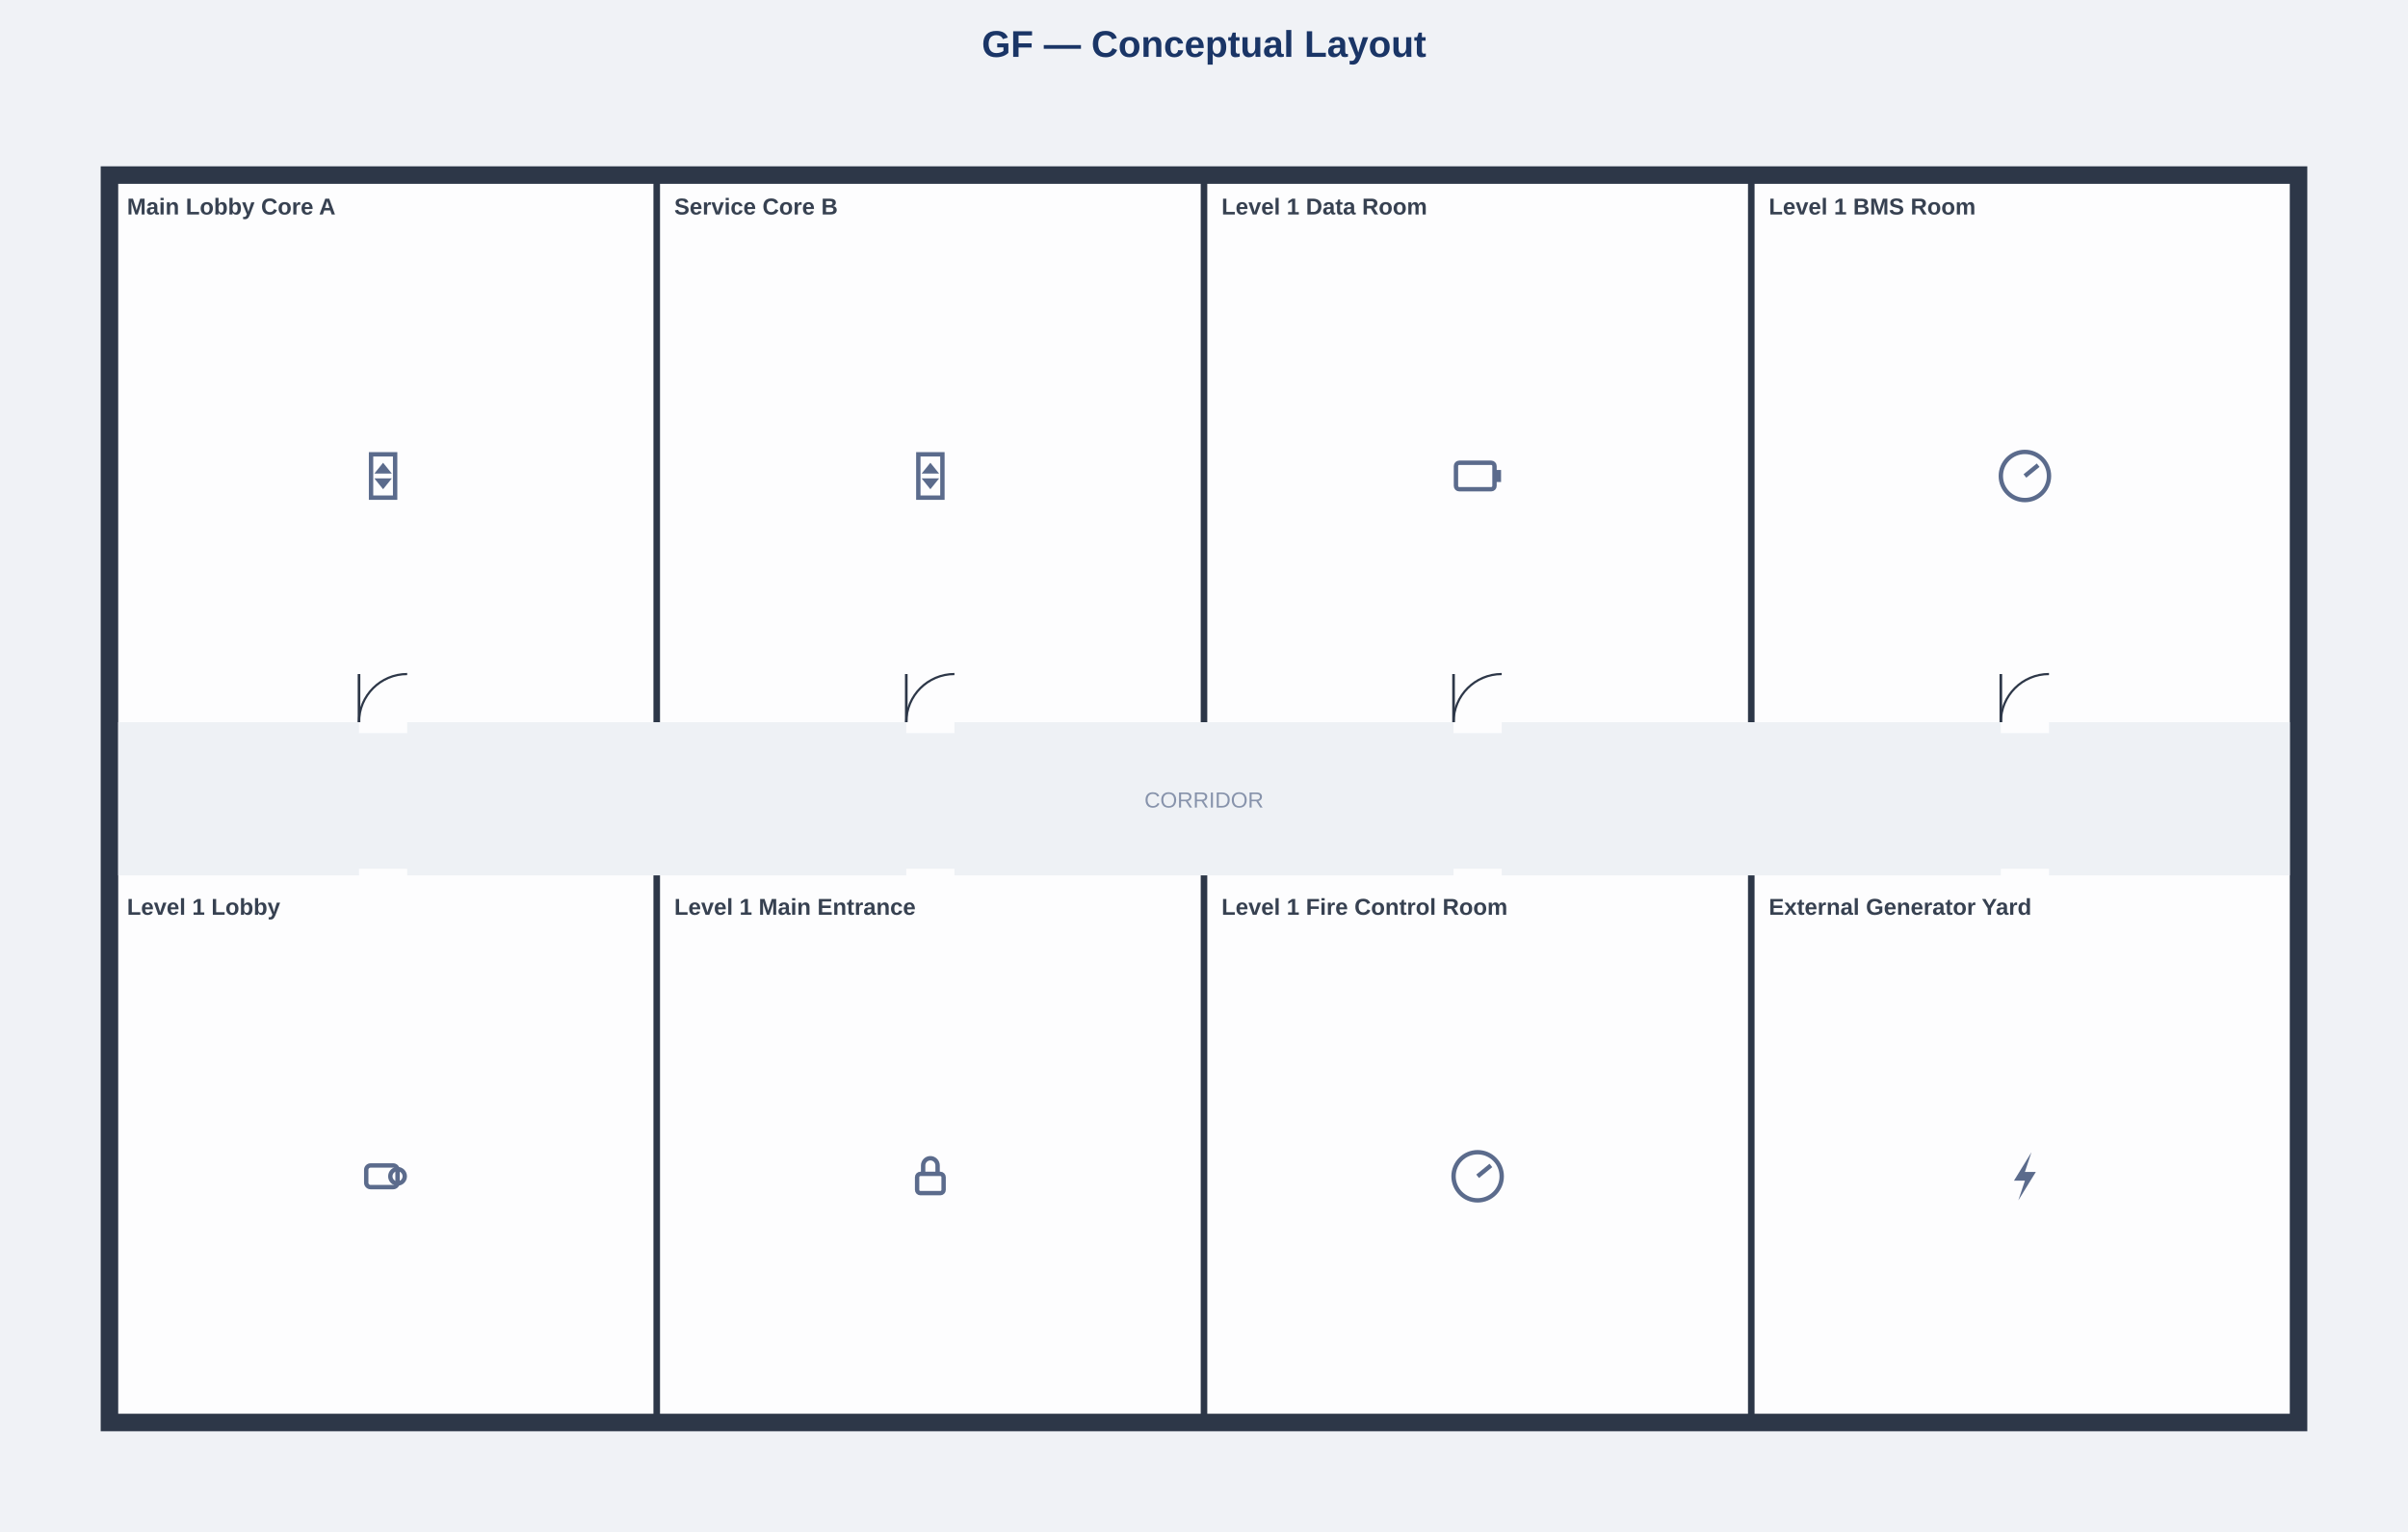
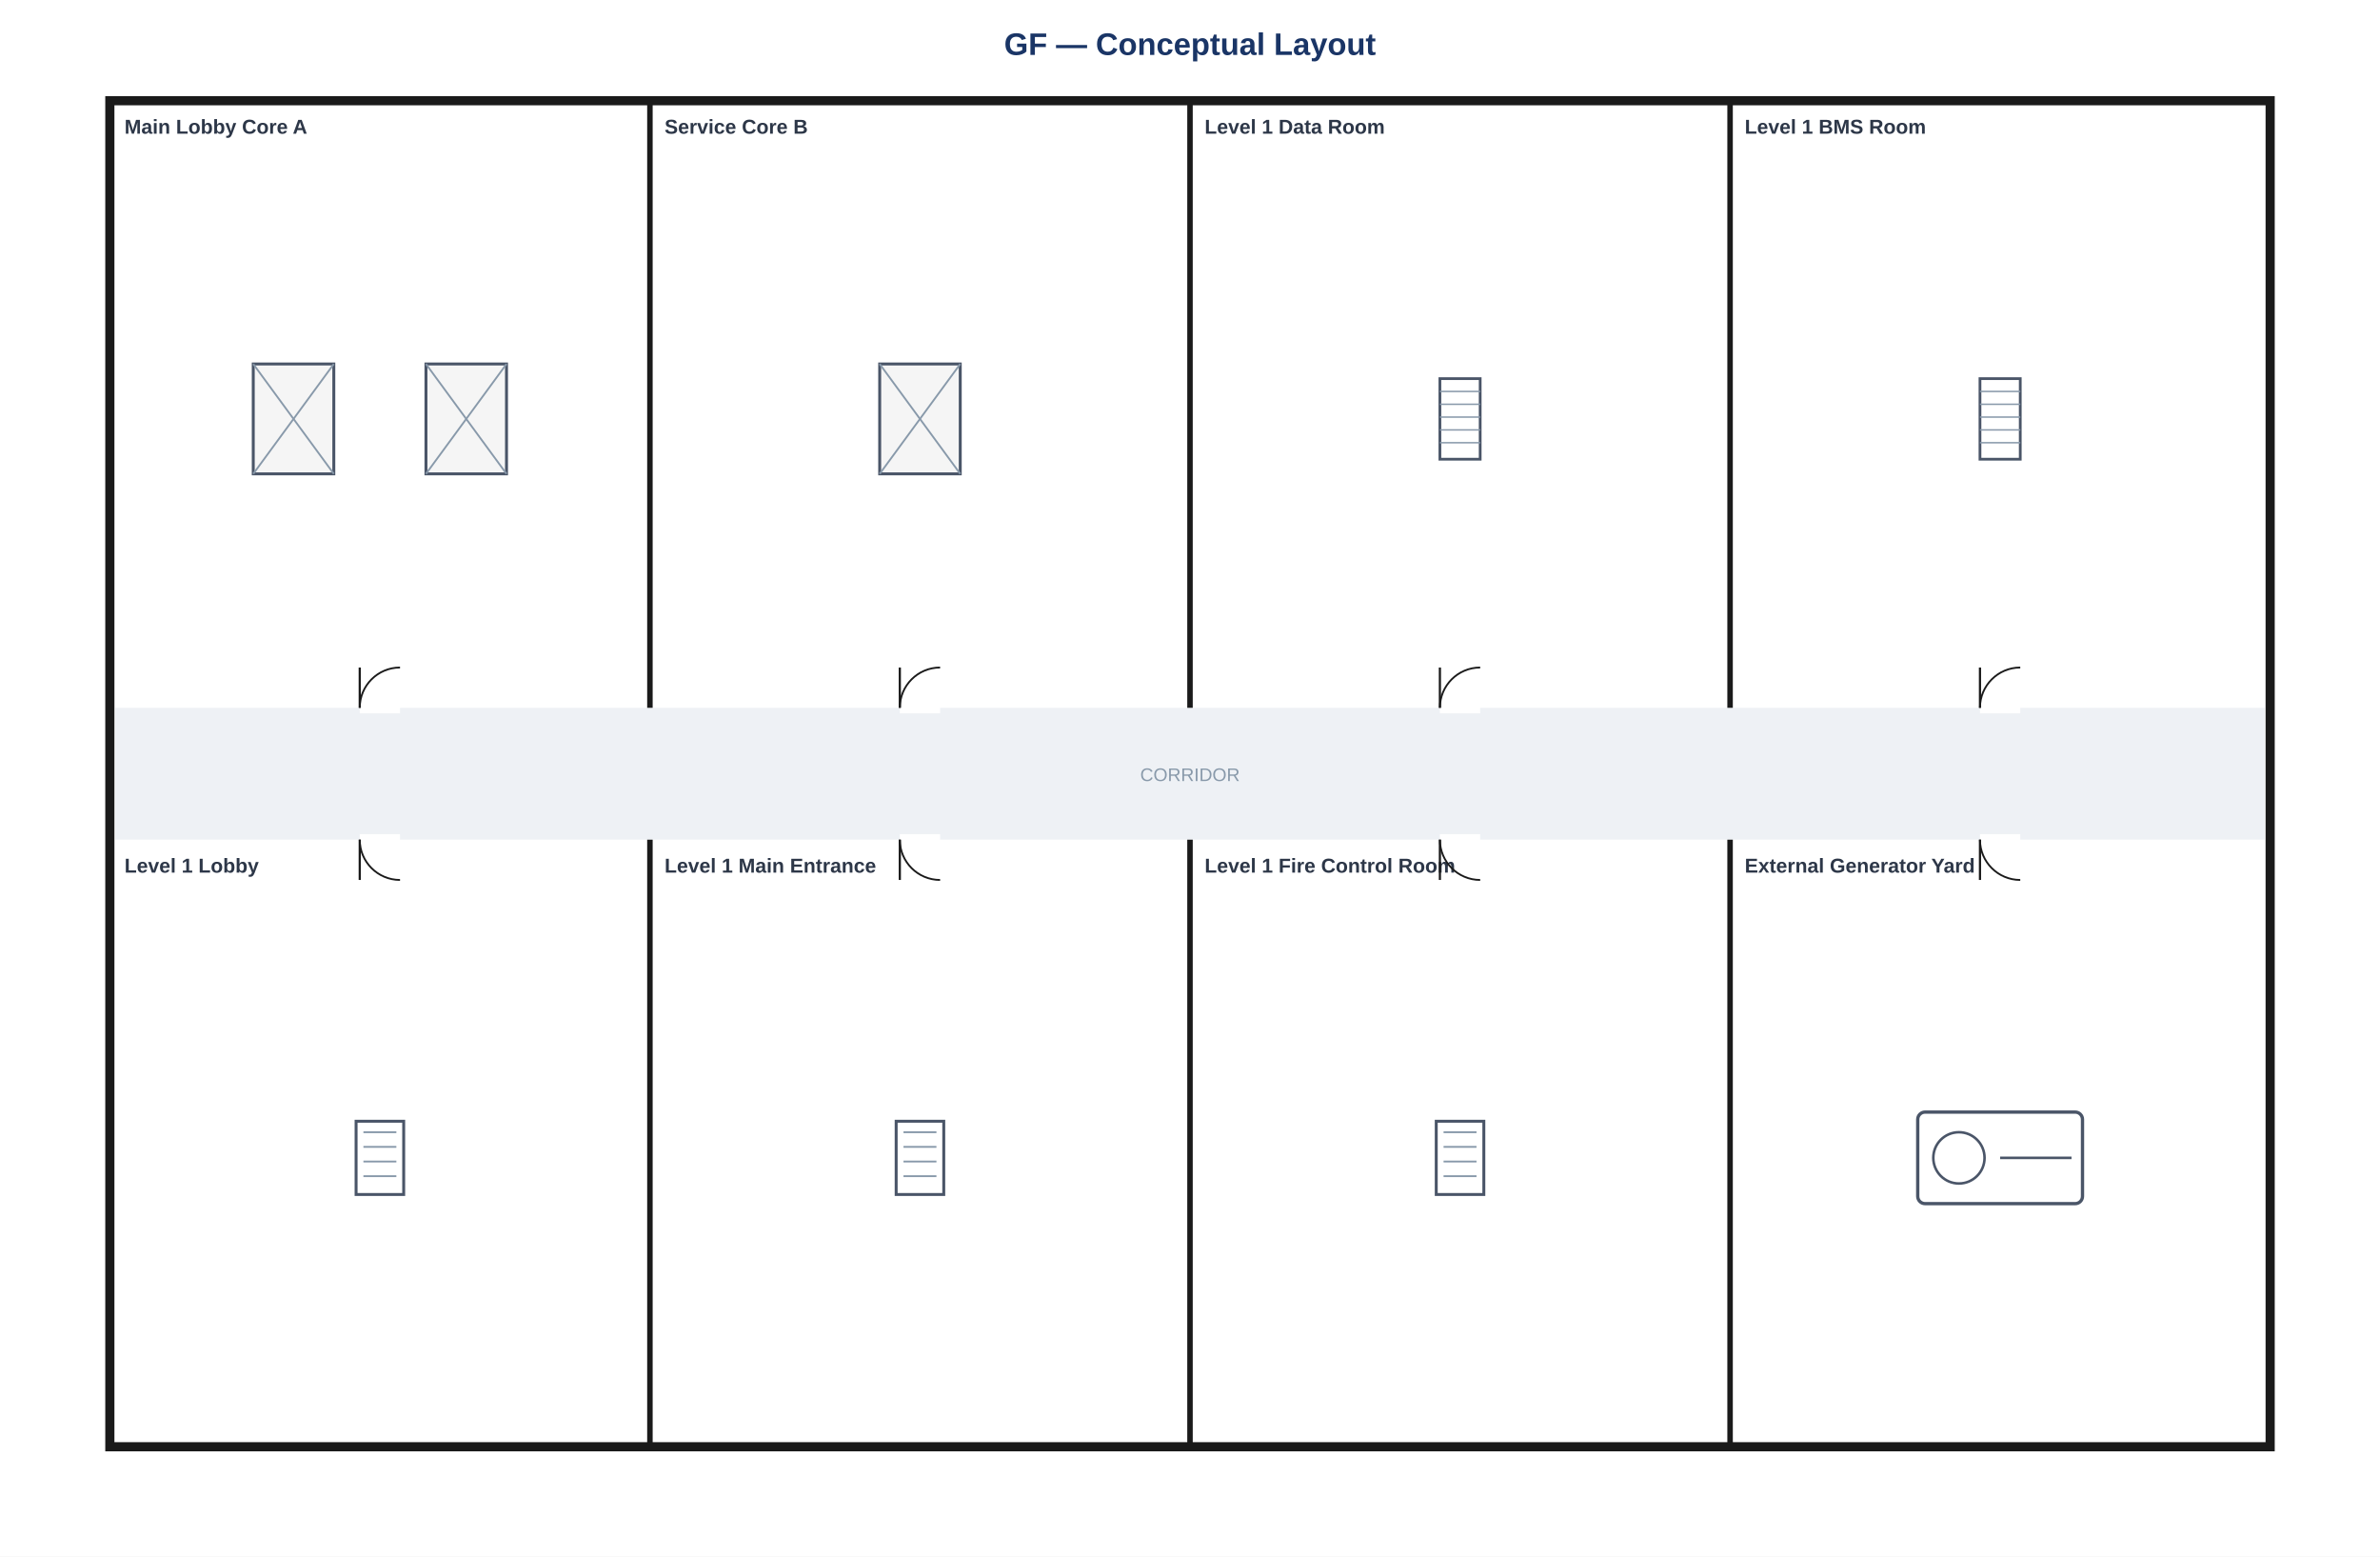
- <svg xmlns="http://www.w3.org/2000/svg" width="1100" height="700" viewBox="0 0 1100 700" font-family="Arial, sans-serif">
-   <rect x="0" y="0" width="1100" height="700" fill="#F0F2F6" />
-   <text x="550.0" y="26" text-anchor="middle" font-size="17" font-weight="bold" fill="#1A3566">GF — Conceptual Layout</text>
-   <rect x="50" y="80" width="1000" height="570" fill="#FDFDFE" stroke="#2D3748" stroke-width="8" />
-   <rect x="54.0" y="330.0" width="992" height="70" fill="#EEF1F5" />
-   <text x="550.0" y="369.0" text-anchor="middle" font-size="10" fill="#5B6B8C" opacity="0.7">CORRIDOR</text>
-   <text x="58.0" y="98" font-size="10.5" font-weight="700" fill="#374151">Main Lobby Core A</text>
-   <rect x="169.5" y="207.6" width="11.0" height="19.8" fill="none" stroke="#5B6B8C" stroke-width="2" />
-   <path d="M175.0,211.45 L171.0,216.4 L179.0,216.4 Z" fill="#5B6B8C" />
-   <path d="M175.0,223.55 L171.0,218.6 L179.0,218.6 Z" fill="#5B6B8C" />
-   <rect x="164.0" y="327.0" width="22.0" height="8" fill="#FDFDFE" />
-   <path d="M164.0,330.0 A22.0,22.0 0 0 1 186.0,308.0" fill="none" stroke="#2D3748" stroke-width="1" />
-   <line x1="164.0" y1="330.0" x2="164.0" y2="308.0" stroke="#2D3748" stroke-width="1.2" />
-   <line x1="300.0" y1="80" x2="300.0" y2="330.0" stroke="#2D3748" stroke-width="3" />
-   <text x="308.0" y="98" font-size="10.5" font-weight="700" fill="#374151">Service Core B</text>
-   <rect x="419.5" y="207.6" width="11.0" height="19.8" fill="none" stroke="#5B6B8C" stroke-width="2" />
-   <path d="M425.0,211.45 L421.0,216.4 L429.0,216.4 Z" fill="#5B6B8C" />
-   <path d="M425.0,223.55 L421.0,218.6 L429.0,218.6 Z" fill="#5B6B8C" />
-   <rect x="414.0" y="327.0" width="22.0" height="8" fill="#FDFDFE" />
-   <path d="M414.0,330.0 A22.0,22.0 0 0 1 436.0,308.0" fill="none" stroke="#2D3748" stroke-width="1" />
-   <line x1="414.0" y1="330.0" x2="414.0" y2="308.0" stroke="#2D3748" stroke-width="1.2" />
-   <line x1="550.0" y1="80" x2="550.0" y2="330.0" stroke="#2D3748" stroke-width="3" />
-   <text x="558.0" y="98" font-size="10.5" font-weight="700" fill="#374151">Level 1 Data Room</text>
-   <rect x="665.1" y="211.45" width="17.6" height="12.1" rx="1.5" fill="none" stroke="#5B6B8C" stroke-width="2" />
-   <rect x="682.7" y="214.75" width="3" height="5.5" fill="#5B6B8C" />
-   <rect x="664.0" y="327.0" width="22.0" height="8" fill="#FDFDFE" />
-   <path d="M664.0,330.0 A22.0,22.0 0 0 1 686.0,308.0" fill="none" stroke="#2D3748" stroke-width="1" />
-   <line x1="664.0" y1="330.0" x2="664.0" y2="308.0" stroke="#2D3748" stroke-width="1.2" />
-   <line x1="800.0" y1="80" x2="800.0" y2="330.0" stroke="#2D3748" stroke-width="3" />
-   <text x="808.0" y="98" font-size="10.5" font-weight="700" fill="#374151">Level 1 BMS Room</text>
-   <circle cx="925.0" cy="217.5" r="11" fill="none" stroke="#5B6B8C" stroke-width="2" />
-   <path d="M925.0,217.5 L931.05,212.55" stroke="#5B6B8C" stroke-width="2" />
-   <rect x="914.0" y="327.0" width="22.0" height="8" fill="#FDFDFE" />
-   <path d="M914.0,330.0 A22.0,22.0 0 0 1 936.0,308.0" fill="none" stroke="#2D3748" stroke-width="1" />
-   <line x1="914.0" y1="330.0" x2="914.0" y2="308.0" stroke="#2D3748" stroke-width="1.2" />
-   <text x="58.0" y="418.0" font-size="10.5" font-weight="700" fill="#374151">Level 1 Lobby</text>
-   <rect x="167.3" y="532.55" width="14.3" height="9.9" rx="2" fill="none" stroke="#5B6B8C" stroke-width="2" />
-   <circle cx="181.6" cy="537.5" r="3.3" fill="none" stroke="#5B6B8C" stroke-width="2" />
-   <rect x="164.0" y="397.0" width="22.0" height="8" fill="#FDFDFE" />
-   <line x1="300.0" y1="400.0" x2="300.0" y2="650.0" stroke="#2D3748" stroke-width="3" />
-   <text x="308.0" y="418.0" font-size="10.5" font-weight="700" fill="#374151">Level 1 Main Entrance</text>
-   <rect x="418.95" y="536.4" width="12.1" height="8.8" rx="1.5" fill="none" stroke="#5B6B8C" stroke-width="2" />
-   <path d="M421.7,536.4 L421.7,532.55 A3.3,3.3 0 0 1 428.3,532.55 L428.3,536.4" fill="none" stroke="#5B6B8C" stroke-width="2" />
-   <rect x="414.0" y="397.0" width="22.0" height="8" fill="#FDFDFE" />
-   <line x1="550.0" y1="400.0" x2="550.0" y2="650.0" stroke="#2D3748" stroke-width="3" />
-   <text x="558.0" y="418.0" font-size="10.5" font-weight="700" fill="#374151">Level 1 Fire Control Room</text>
-   <circle cx="675.0" cy="537.5" r="11" fill="none" stroke="#5B6B8C" stroke-width="2" />
-   <path d="M675.0,537.5 L681.05,532.55" stroke="#5B6B8C" stroke-width="2" />
-   <rect x="664.0" y="397.0" width="22.0" height="8" fill="#FDFDFE" />
-   <line x1="800.0" y1="400.0" x2="800.0" y2="650.0" stroke="#2D3748" stroke-width="3" />
-   <text x="808.0" y="418.0" font-size="10.5" font-weight="700" fill="#374151">External Generator Yard</text>
-   <path d="M928.0,526.5 L920.0,539.5 L925.0,539.5 L922.0,548.5 L930.0,535.5 L925.0,535.5 Z" fill="#5B6B8C" />
-   <rect x="914.0" y="397.0" width="22.0" height="8" fill="#FDFDFE" />
+ <svg xmlns="http://www.w3.org/2000/svg" width="1300" height="850" viewBox="0 0 1300 850" font-family="Arial, sans-serif">
+   <rect x="0" y="0" width="1300" height="850" fill="#FFFFFF" />
+   <text x="650.0" y="30" text-anchor="middle" font-size="17" font-weight="bold" fill="#1A3566">GF — Conceptual Layout</text>
+   <rect x="60" y="55" width="1180" height="735" fill="none" stroke="#1A1A1A" stroke-width="5" />
+   <rect x="63" y="386.5" width="1174" height="72" fill="#EEF1F5" />
+   <text x="650.0" y="426.5" text-anchor="middle" font-size="10" fill="#8899AA">CORRIDOR</text>
+   <text x="68.0" y="73" font-size="11" font-weight="700" fill="#2D3748">Main Lobby Core A</text>
+   <rect x="138.333" y="198.75" width="44" height="60" fill="#F5F5F5" stroke="#4A5568" stroke-width="1.6" />
+   <line x1="138.333" y1="198.75" x2="182.333" y2="258.75" stroke="#8899AA" stroke-width="1" />
+   <line x1="182.333" y1="198.75" x2="138.333" y2="258.75" stroke="#8899AA" stroke-width="1" />
+   <rect x="232.667" y="198.75" width="44" height="60" fill="#F5F5F5" stroke="#4A5568" stroke-width="1.6" />
+   <line x1="232.667" y1="198.75" x2="276.667" y2="258.75" stroke="#8899AA" stroke-width="1" />
+   <line x1="276.667" y1="198.75" x2="232.667" y2="258.75" stroke="#8899AA" stroke-width="1" />
+   <rect x="196.5" y="383.5" width="22" height="6" fill="#FFFFFF" />
+   <path d="M196.5,386.5 A22,22 0 0 1 218.5,364.5" fill="none" stroke="#1A1A1A" stroke-width="1" />
+   <line x1="196.5" y1="386.5" x2="196.5" y2="364.5" stroke="#1A1A1A" stroke-width="1.2" />
+   <line x1="355.0" y1="55" x2="355.0" y2="386.5" stroke="#1A1A1A" stroke-width="3" />
+   <text x="363.0" y="73" font-size="11" font-weight="700" fill="#2D3748">Service Core B</text>
+   <rect x="480.5" y="198.75" width="44" height="60" fill="#F5F5F5" stroke="#4A5568" stroke-width="1.6" />
+   <line x1="480.5" y1="198.75" x2="524.5" y2="258.75" stroke="#8899AA" stroke-width="1" />
+   <line x1="524.5" y1="198.75" x2="480.5" y2="258.75" stroke="#8899AA" stroke-width="1" />
+   <rect x="491.5" y="383.5" width="22" height="6" fill="#FFFFFF" />
+   <path d="M491.5,386.5 A22,22 0 0 1 513.5,364.5" fill="none" stroke="#1A1A1A" stroke-width="1" />
+   <line x1="491.5" y1="386.5" x2="491.5" y2="364.5" stroke="#1A1A1A" stroke-width="1.2" />
+   <line x1="650.0" y1="55" x2="650.0" y2="386.5" stroke="#1A1A1A" stroke-width="3" />
+   <text x="658.0" y="73" font-size="11" font-weight="700" fill="#2D3748">Level 1 Data Room</text>
+   <rect x="786.5" y="206.75" width="22" height="44" fill="none" stroke="#4A5568" stroke-width="1.5" />
+   <line x1="786.5" y1="213.75" x2="808.5" y2="213.75" stroke="#8899AA" stroke-width="0.8" />
+   <line x1="786.5" y1="220.75" x2="808.5" y2="220.75" stroke="#8899AA" stroke-width="0.8" />
+   <line x1="786.5" y1="227.75" x2="808.5" y2="227.75" stroke="#8899AA" stroke-width="0.8" />
+   <line x1="786.5" y1="234.75" x2="808.5" y2="234.75" stroke="#8899AA" stroke-width="0.8" />
+   <line x1="786.5" y1="241.75" x2="808.5" y2="241.75" stroke="#8899AA" stroke-width="0.8" />
+   <rect x="786.5" y="383.5" width="22" height="6" fill="#FFFFFF" />
+   <path d="M786.5,386.5 A22,22 0 0 1 808.5,364.5" fill="none" stroke="#1A1A1A" stroke-width="1" />
+   <line x1="786.5" y1="386.5" x2="786.5" y2="364.5" stroke="#1A1A1A" stroke-width="1.2" />
+   <line x1="945.0" y1="55" x2="945.0" y2="386.5" stroke="#1A1A1A" stroke-width="3" />
+   <text x="953.0" y="73" font-size="11" font-weight="700" fill="#2D3748">Level 1 BMS Room</text>
+   <rect x="1081.5" y="206.75" width="22" height="44" fill="none" stroke="#4A5568" stroke-width="1.5" />
+   <line x1="1081.5" y1="213.75" x2="1103.5" y2="213.75" stroke="#8899AA" stroke-width="0.8" />
+   <line x1="1081.5" y1="220.75" x2="1103.5" y2="220.75" stroke="#8899AA" stroke-width="0.8" />
+   <line x1="1081.5" y1="227.75" x2="1103.5" y2="227.75" stroke="#8899AA" stroke-width="0.8" />
+   <line x1="1081.5" y1="234.75" x2="1103.5" y2="234.75" stroke="#8899AA" stroke-width="0.8" />
+   <line x1="1081.5" y1="241.75" x2="1103.5" y2="241.75" stroke="#8899AA" stroke-width="0.8" />
+   <rect x="1081.5" y="383.5" width="22" height="6" fill="#FFFFFF" />
+   <path d="M1081.5,386.5 A22,22 0 0 1 1103.5,364.5" fill="none" stroke="#1A1A1A" stroke-width="1" />
+   <line x1="1081.5" y1="386.5" x2="1081.5" y2="364.5" stroke="#1A1A1A" stroke-width="1.2" />
+   <text x="68.0" y="476.5" font-size="11" font-weight="700" fill="#2D3748">Level 1 Lobby</text>
+   <rect x="194.5" y="612.25" width="26" height="40" fill="none" stroke="#4A5568" stroke-width="1.6" />
+   <line x1="198.5" y1="618.25" x2="216.5" y2="618.25" stroke="#8899AA" stroke-width="1" />
+   <line x1="198.5" y1="626.25" x2="216.5" y2="626.25" stroke="#8899AA" stroke-width="1" />
+   <line x1="198.5" y1="634.25" x2="216.5" y2="634.25" stroke="#8899AA" stroke-width="1" />
+   <line x1="198.5" y1="642.25" x2="216.5" y2="642.25" stroke="#8899AA" stroke-width="1" />
+   <rect x="196.5" y="455.5" width="22" height="6" fill="#FFFFFF" />
+   <path d="M196.5,458.5 A22,22 0 0 0 218.5,480.5" fill="none" stroke="#1A1A1A" stroke-width="1" />
+   <line x1="196.5" y1="458.5" x2="196.5" y2="480.5" stroke="#1A1A1A" stroke-width="1.2" />
+   <line x1="355.0" y1="458.5" x2="355.0" y2="790.0" stroke="#1A1A1A" stroke-width="3" />
+   <text x="363.0" y="476.5" font-size="11" font-weight="700" fill="#2D3748">Level 1 Main Entrance</text>
+   <rect x="489.5" y="612.25" width="26" height="40" fill="none" stroke="#4A5568" stroke-width="1.6" />
+   <line x1="493.5" y1="618.25" x2="511.5" y2="618.25" stroke="#8899AA" stroke-width="1" />
+   <line x1="493.5" y1="626.25" x2="511.5" y2="626.25" stroke="#8899AA" stroke-width="1" />
+   <line x1="493.5" y1="634.25" x2="511.5" y2="634.25" stroke="#8899AA" stroke-width="1" />
+   <line x1="493.5" y1="642.25" x2="511.5" y2="642.25" stroke="#8899AA" stroke-width="1" />
+   <rect x="491.5" y="455.5" width="22" height="6" fill="#FFFFFF" />
+   <path d="M491.5,458.5 A22,22 0 0 0 513.5,480.5" fill="none" stroke="#1A1A1A" stroke-width="1" />
+   <line x1="491.5" y1="458.5" x2="491.5" y2="480.5" stroke="#1A1A1A" stroke-width="1.2" />
+   <line x1="650.0" y1="458.5" x2="650.0" y2="790.0" stroke="#1A1A1A" stroke-width="3" />
+   <text x="658.0" y="476.5" font-size="11" font-weight="700" fill="#2D3748">Level 1 Fire Control Room</text>
+   <rect x="784.5" y="612.25" width="26" height="40" fill="none" stroke="#4A5568" stroke-width="1.6" />
+   <line x1="788.5" y1="618.25" x2="806.5" y2="618.25" stroke="#8899AA" stroke-width="1" />
+   <line x1="788.5" y1="626.25" x2="806.5" y2="626.25" stroke="#8899AA" stroke-width="1" />
+   <line x1="788.5" y1="634.25" x2="806.5" y2="634.25" stroke="#8899AA" stroke-width="1" />
+   <line x1="788.5" y1="642.25" x2="806.5" y2="642.25" stroke="#8899AA" stroke-width="1" />
+   <rect x="786.5" y="455.5" width="22" height="6" fill="#FFFFFF" />
+   <path d="M786.5,458.5 A22,22 0 0 0 808.5,480.5" fill="none" stroke="#1A1A1A" stroke-width="1" />
+   <line x1="786.5" y1="458.5" x2="786.5" y2="480.5" stroke="#1A1A1A" stroke-width="1.2" />
+   <line x1="945.0" y1="458.5" x2="945.0" y2="790.0" stroke="#1A1A1A" stroke-width="3" />
+   <text x="953.0" y="476.5" font-size="11" font-weight="700" fill="#2D3748">External Generator Yard</text>
+   <rect x="1047.5" y="607.25" width="90" height="50" rx="4" fill="none" stroke="#4A5568" stroke-width="1.8" />
+   <circle cx="1070.0" cy="632.25" r="14" fill="none" stroke="#4A5568" stroke-width="1.4" />
+   <line x1="1092.5" y1="632.25" x2="1131.5" y2="632.25" stroke="#4A5568" stroke-width="1.4" />
+   <rect x="1081.5" y="455.5" width="22" height="6" fill="#FFFFFF" />
+   <path d="M1081.5,458.5 A22,22 0 0 0 1103.5,480.5" fill="none" stroke="#1A1A1A" stroke-width="1" />
+   <line x1="1081.5" y1="458.5" x2="1081.5" y2="480.5" stroke="#1A1A1A" stroke-width="1.2" />
</svg>
